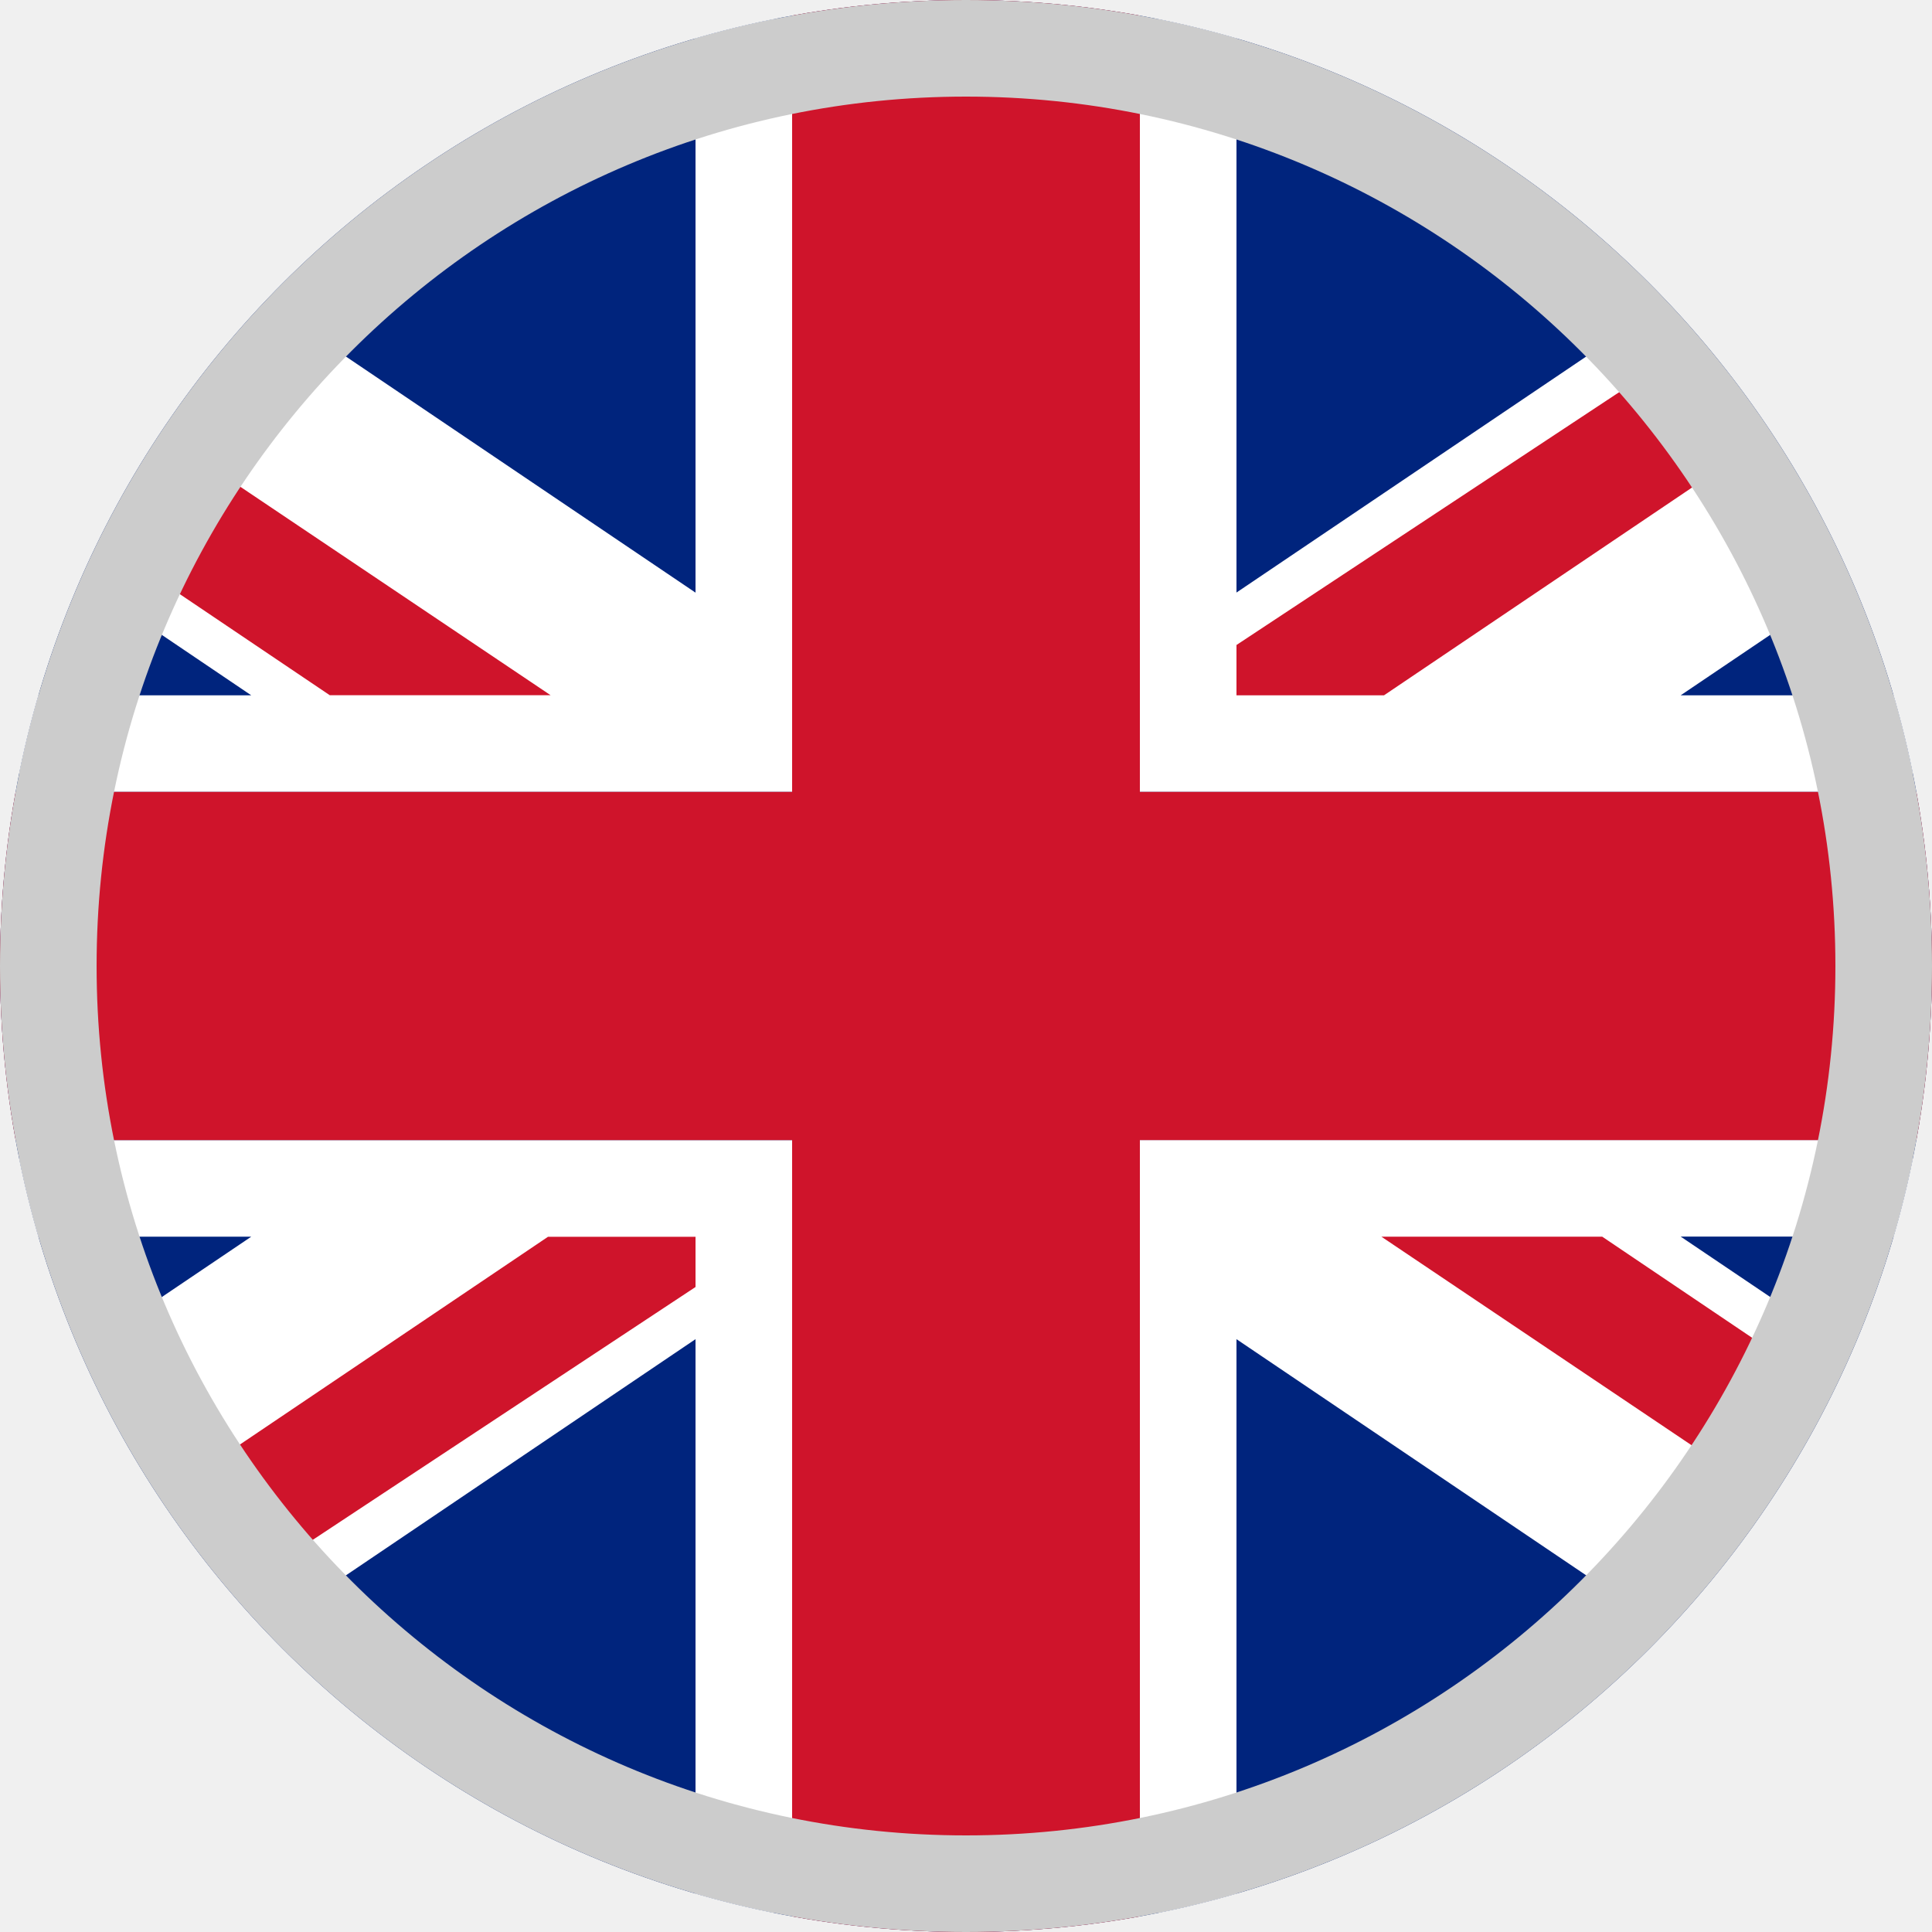
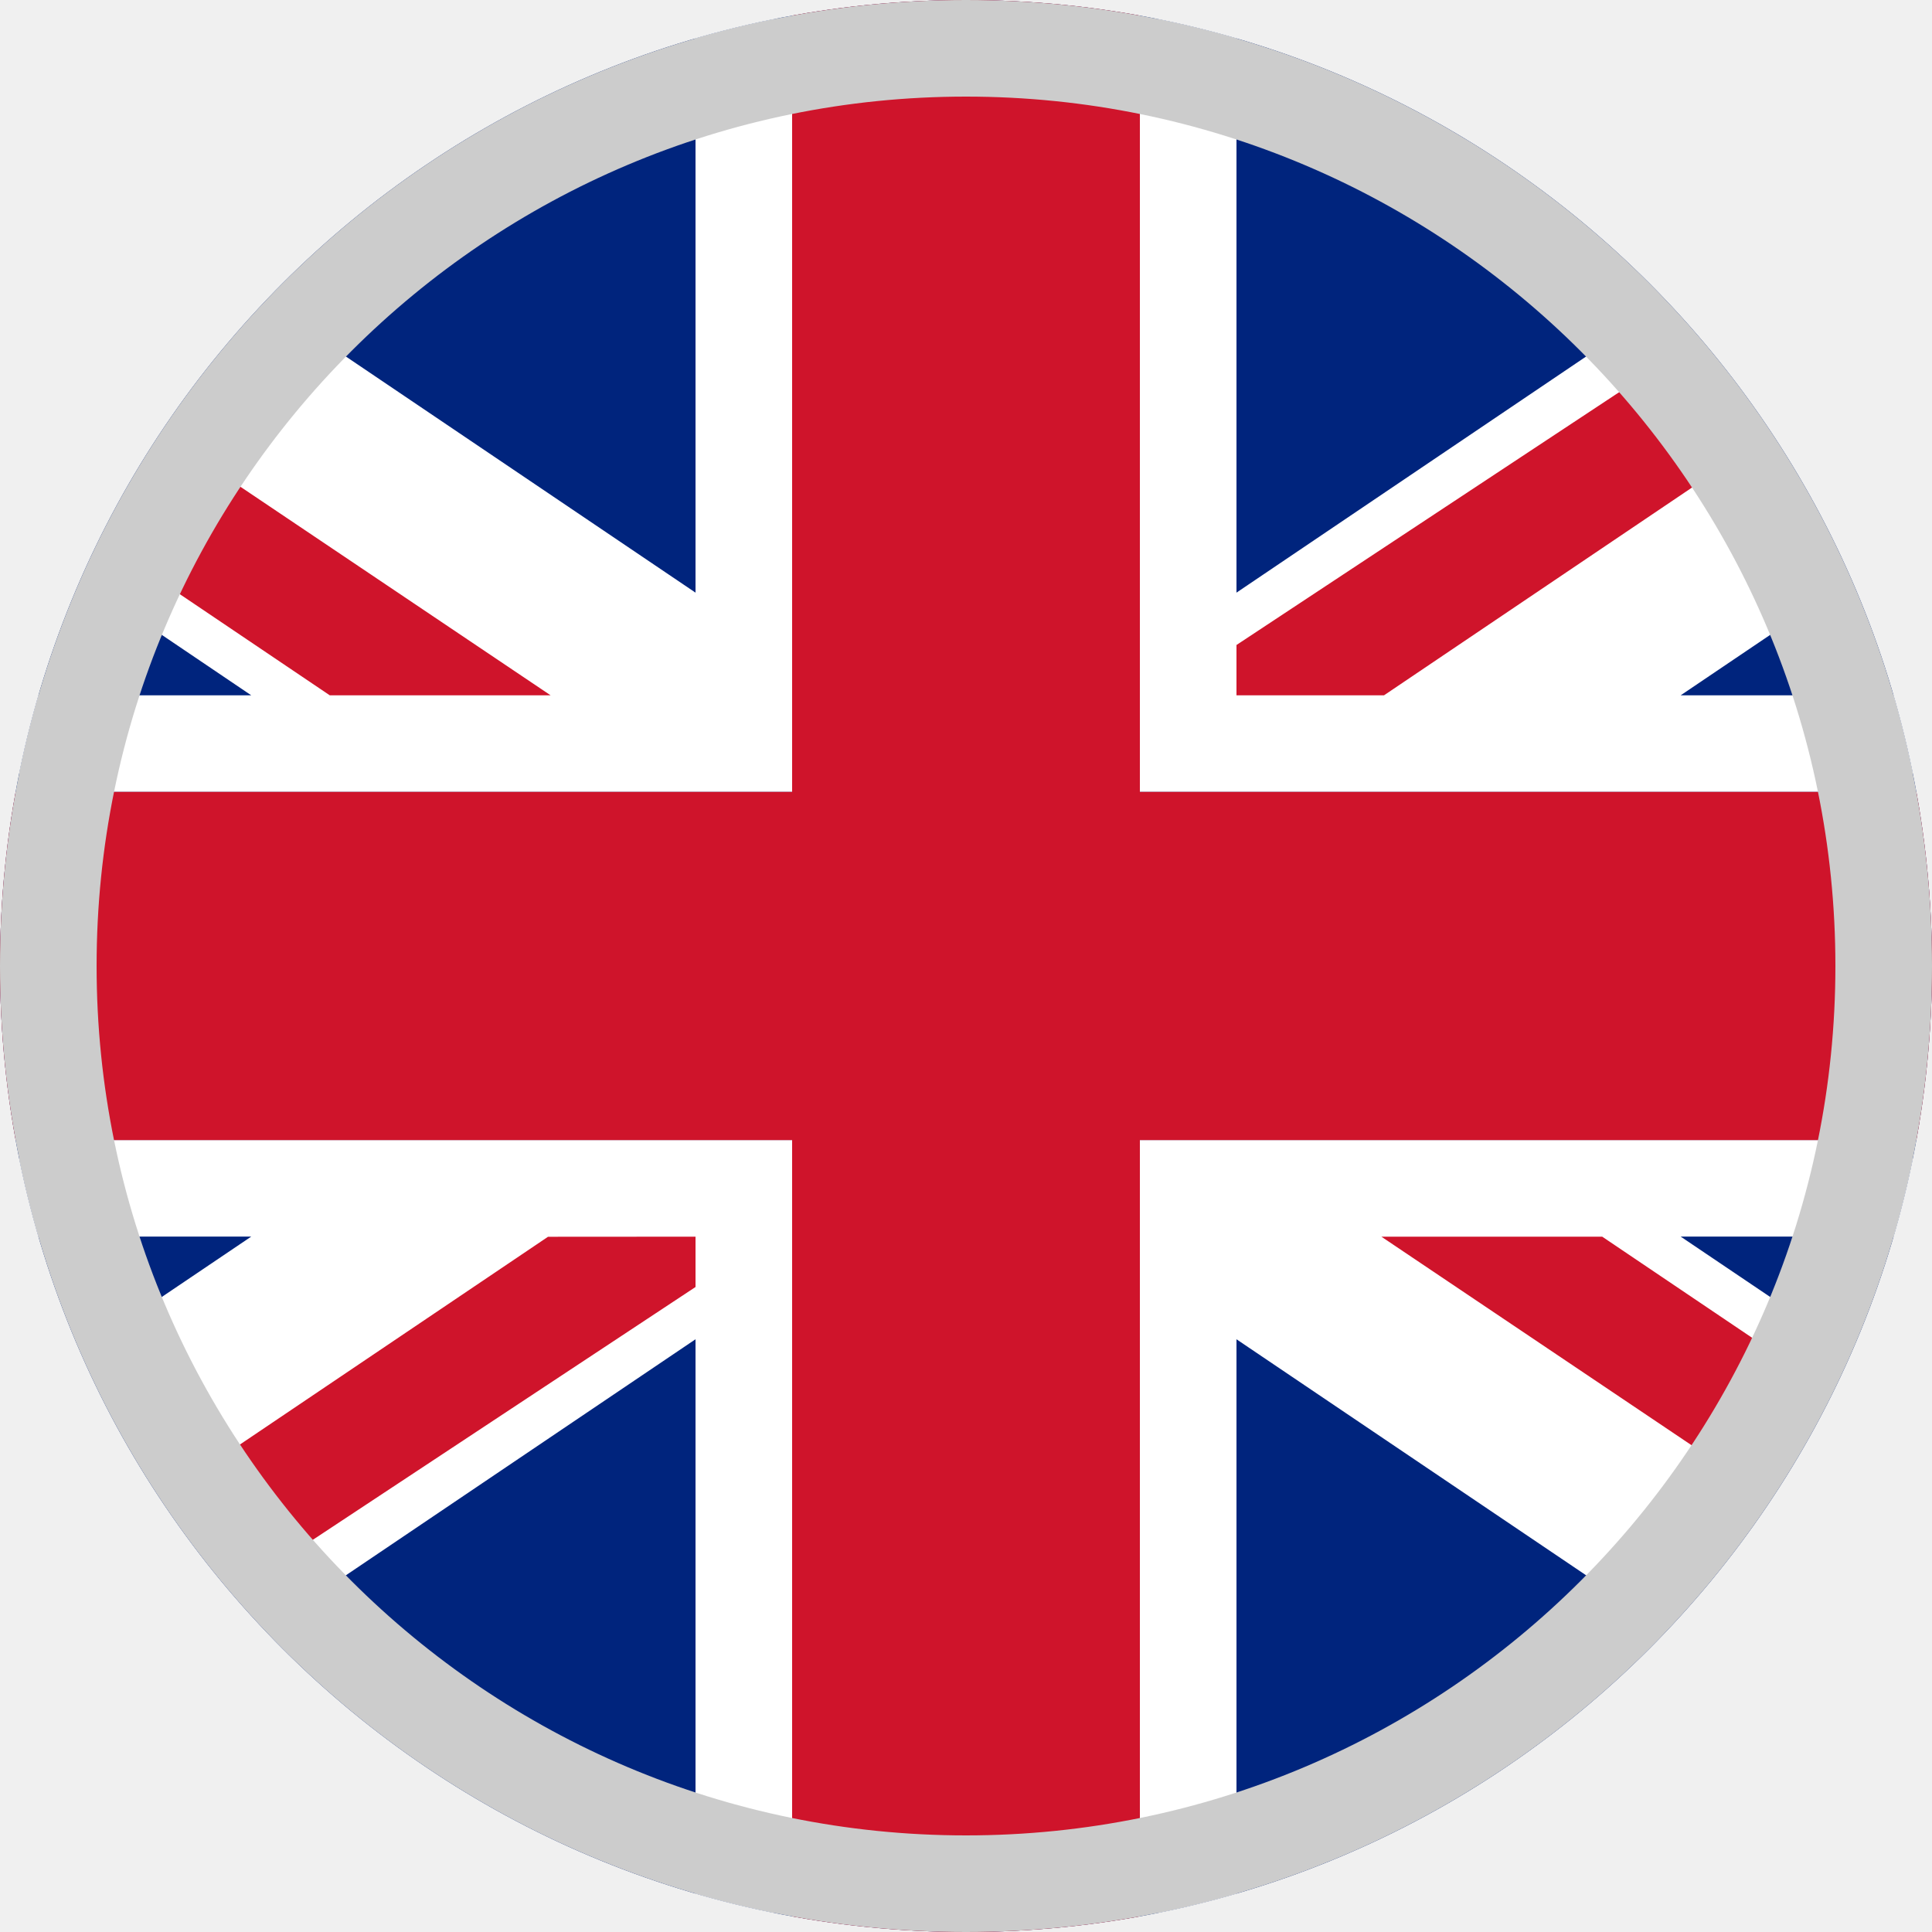
- <svg xmlns="http://www.w3.org/2000/svg" width="20" height="20" fill="none">
+ <svg xmlns="http://www.w3.org/2000/svg" width="20" height="20" viewBox="0 0 20 20" fill="none">
  <g clip-path="url(#clip0_802_17195)">
-     <path d="M0 10C0 4.477 4.477 0 10 0s10 4.477 10 10-4.477 10-10 10S0 15.523 0 10z" fill="#00247D" />
-     <path d="M8.2.198h-1v5.937L3.208 3.439l-.23-.159a10.016 10.016 0 00-1.925 2.87l.222.152 1.326.896H.2v1h8v-8zm0 19.602h-1v-5.937L3.208 16.56l-.23.16a10.015 10.015 0 01-1.925-2.87l.222-.153 1.326-.895H.2v-1h8v8zM12.8.198h-1v8h8v-1h-2.402l1.327-.896.222-.152a10.014 10.014 0 00-1.926-2.87l-.229.16L12.8 6.134V.198zm-1 19.602h1v-5.937l3.992 2.696.23.16a10.013 10.013 0 001.925-2.87l-.222-.153-1.327-.895H19.8v-1h-8v8z" fill="#fff" />
-     <path d="M11.8 0H8.2v8.198H0v3.604h8.2V20h3.6v-8.198H20V8.198h-8.2V0z" fill="#CF142B" />
-     <path d="M1.888 4.635a9.88 9.88 0 00-.64 1.102l2.166 1.46H5.7L1.888 4.636zm16.864 9.628a9.88 9.88 0 01-.64 1.102L14.3 12.802h2.286l2.166 1.461zM17.367 3.66c.27.311.52.64.749.982l-3.789 2.556H12.8v-.521l4.567-3.017zM1.884 15.358c.23.343.48.67.749.982L7.2 13.323v-.52H5.673l-3.789 2.555z" fill="#CF142B" />
+     <path d="M0 10C0 4.477 4.477 0 10 0C15.523 0 20 4.477 20 10C20 15.523 15.523 20 10 20C4.477 20 0 15.523 0 10Z" fill="#00247D" />
+     <path d="M8.2 0.198H7.2L7.2 6.135L3.208 3.439L2.979 3.28C2.181 4.112 1.526 5.082 1.053 6.15L1.275 6.302L2.601 7.198H0.2V8.198H8.2V0.198Z" fill="white" />
+     <path d="M8.2 19.801H7.2L7.2 13.864L3.208 16.559L2.979 16.718C2.181 15.886 1.526 14.916 1.053 13.848L1.275 13.696L2.601 12.801H0.2V11.801H8.2V19.801Z" fill="white" />
+     <path d="M12.8 0.198H11.8V8.198H19.8V7.198H17.398L18.725 6.302L18.947 6.15C18.474 5.082 17.819 4.112 17.021 3.28L16.792 3.439L12.8 6.135L12.8 0.198Z" fill="white" />
+     <path d="M11.8 19.801H12.8L12.8 13.864L16.792 16.559L17.021 16.718C17.819 15.886 18.474 14.916 18.947 13.848L18.725 13.696L17.398 12.801H19.8V11.801H11.8V19.801Z" fill="white" />
+     <path d="M11.8 0H8.2V8.198L0 8.198V11.802H8.2V20H11.8V11.802H20V8.198H11.8L11.8 0Z" fill="#CF142B" />
+     <path d="M1.888 4.635C1.652 4.987 1.438 5.355 1.248 5.737L3.414 7.198H5.7L1.888 4.635Z" fill="#CF142B" />
+     <path d="M18.752 14.263C18.562 14.645 18.348 15.013 18.112 15.365L14.3 12.802H16.586L18.752 14.263Z" fill="#CF142B" />
+     <path d="M17.367 3.66C17.636 3.971 17.886 4.299 18.116 4.642L14.327 7.198L12.8 7.198V6.677L17.367 3.66Z" fill="#CF142B" />
+     <path d="M1.884 15.358C2.114 15.701 2.364 16.029 2.633 16.34L7.2 13.323V12.802L5.673 12.803L1.884 15.358Z" fill="#CF142B" />
  </g>
-   <rect x=".5" y=".5" width="19" height="19" rx="9.5" stroke="#CCC" />
+   <rect x="0.5" y="0.5" width="19" height="19" rx="9.5" stroke="#CCCCCC" />
  <defs>
    <clipPath id="clip0_802_17195">
-       <rect width="20" height="20" rx="10" fill="#fff" />
+       <rect width="20" height="20" rx="10" fill="white" />
    </clipPath>
  </defs>
</svg>
